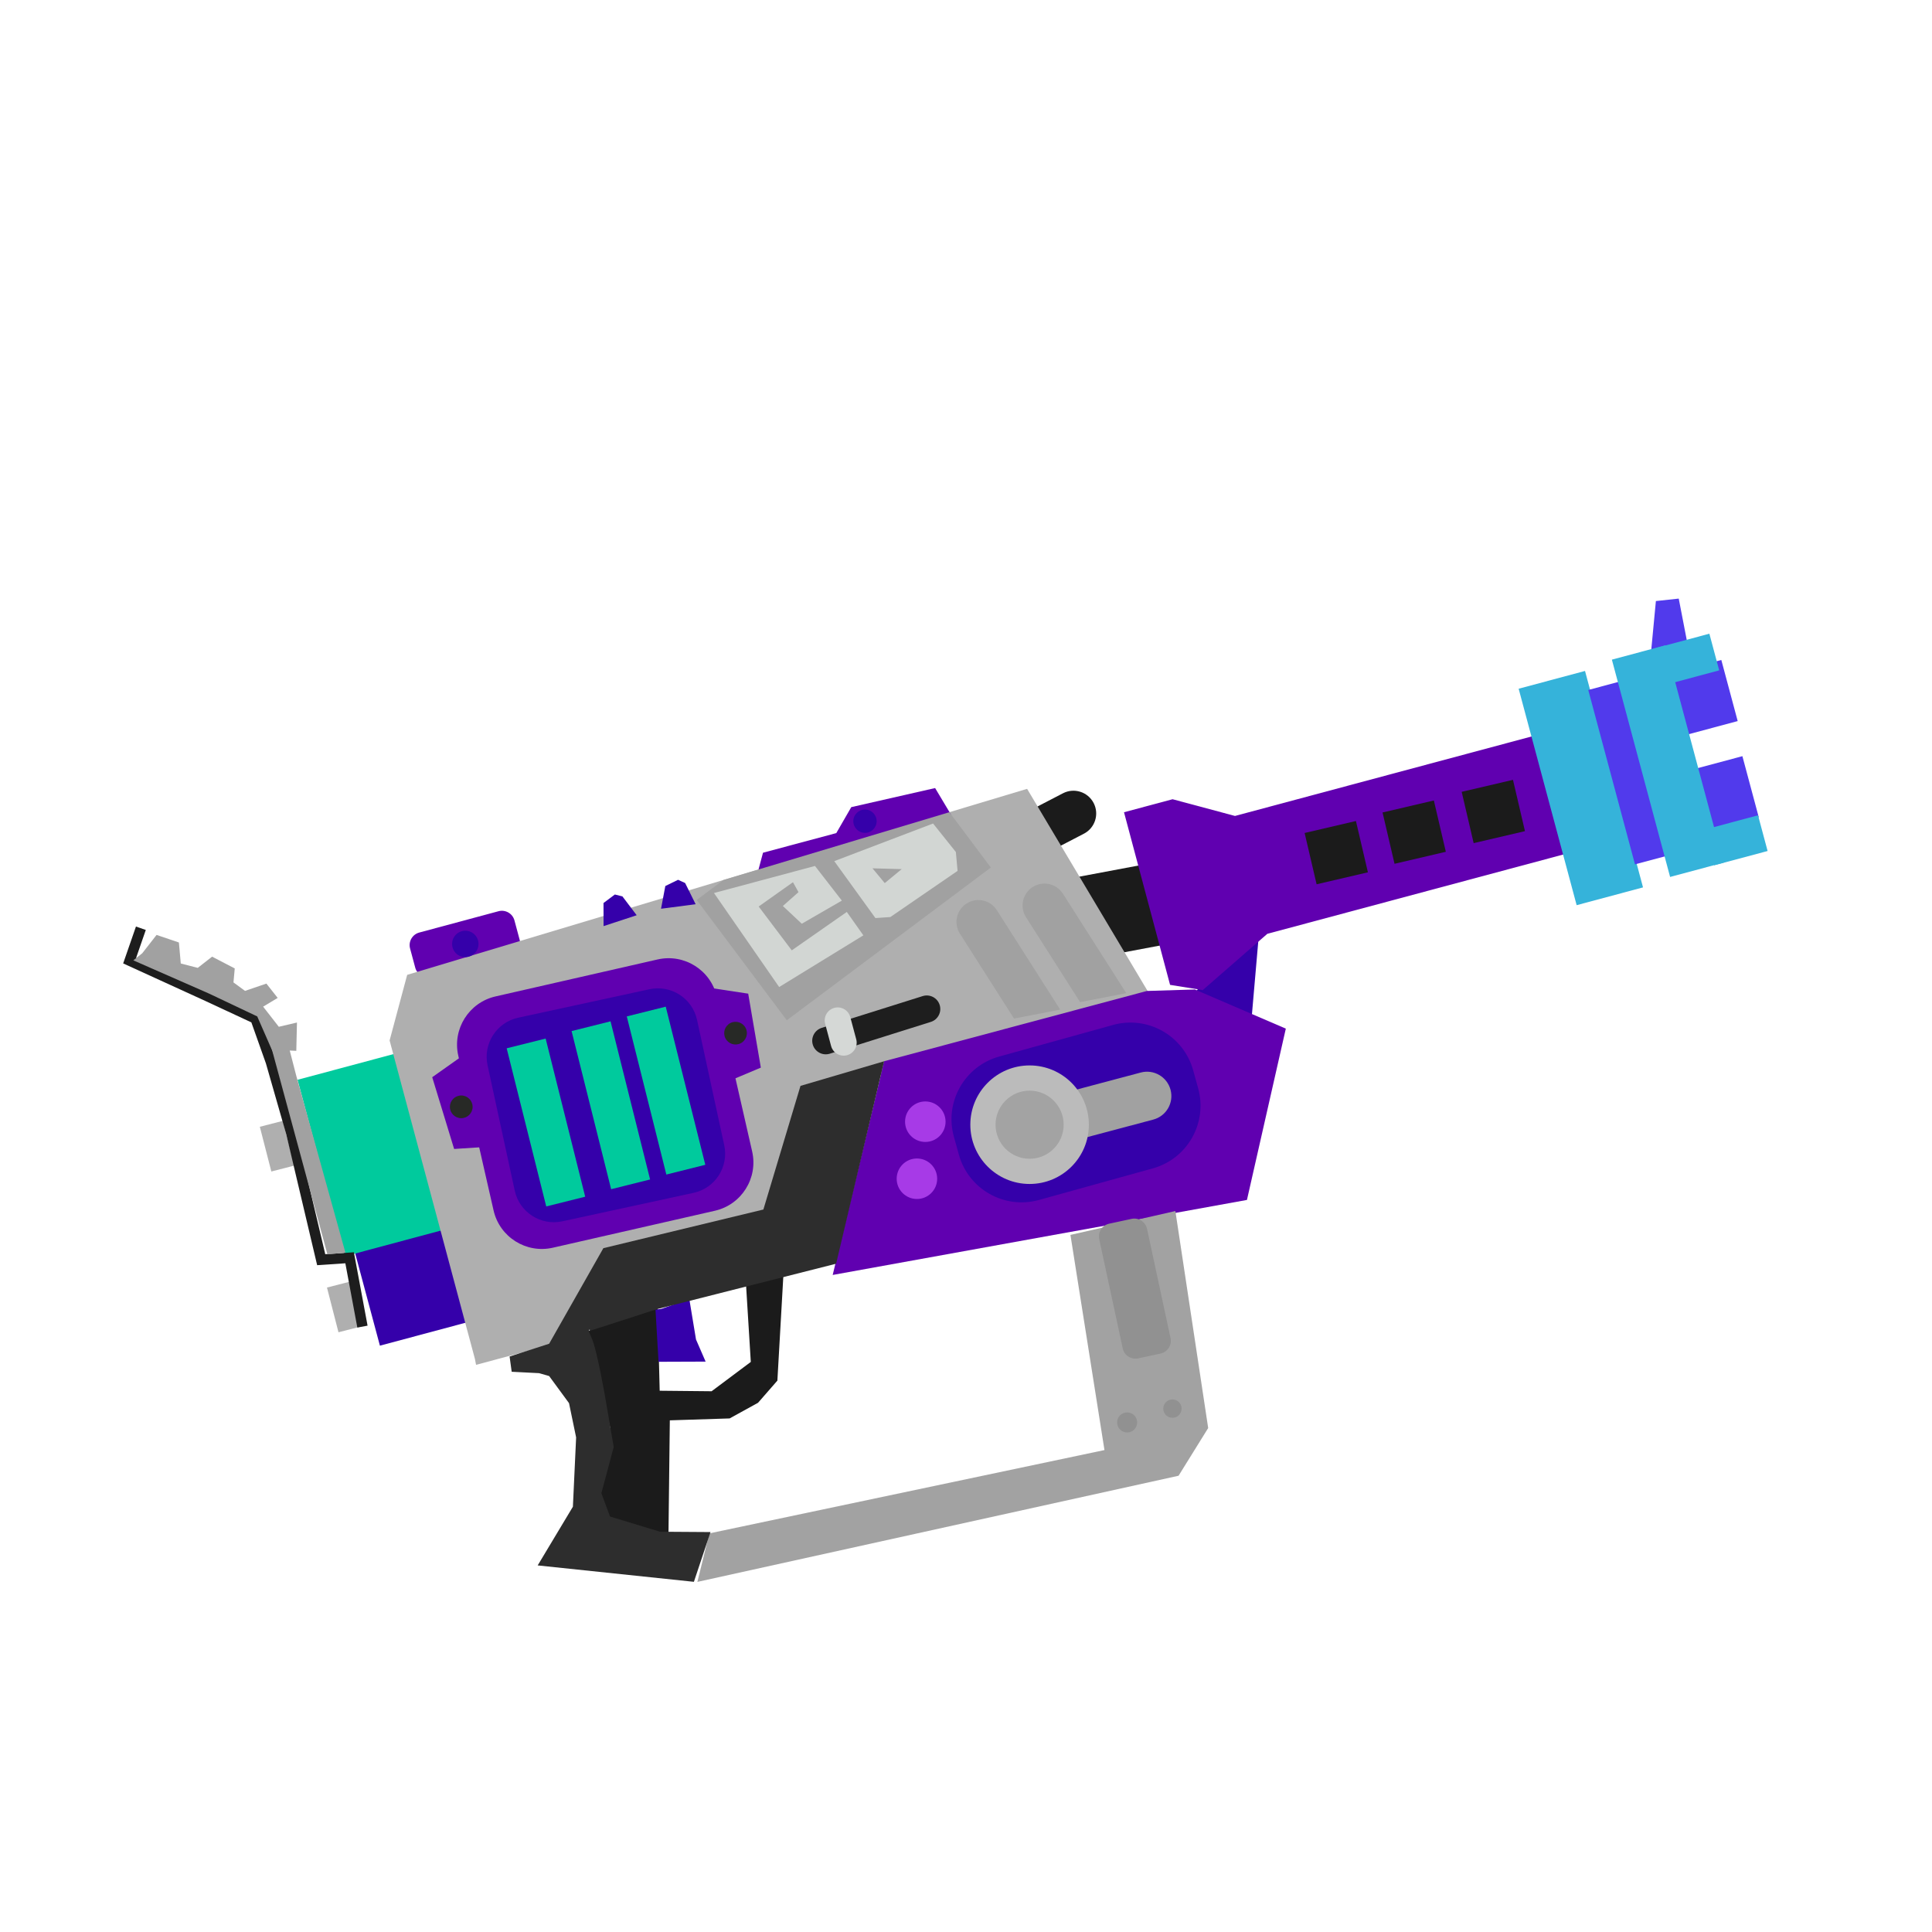
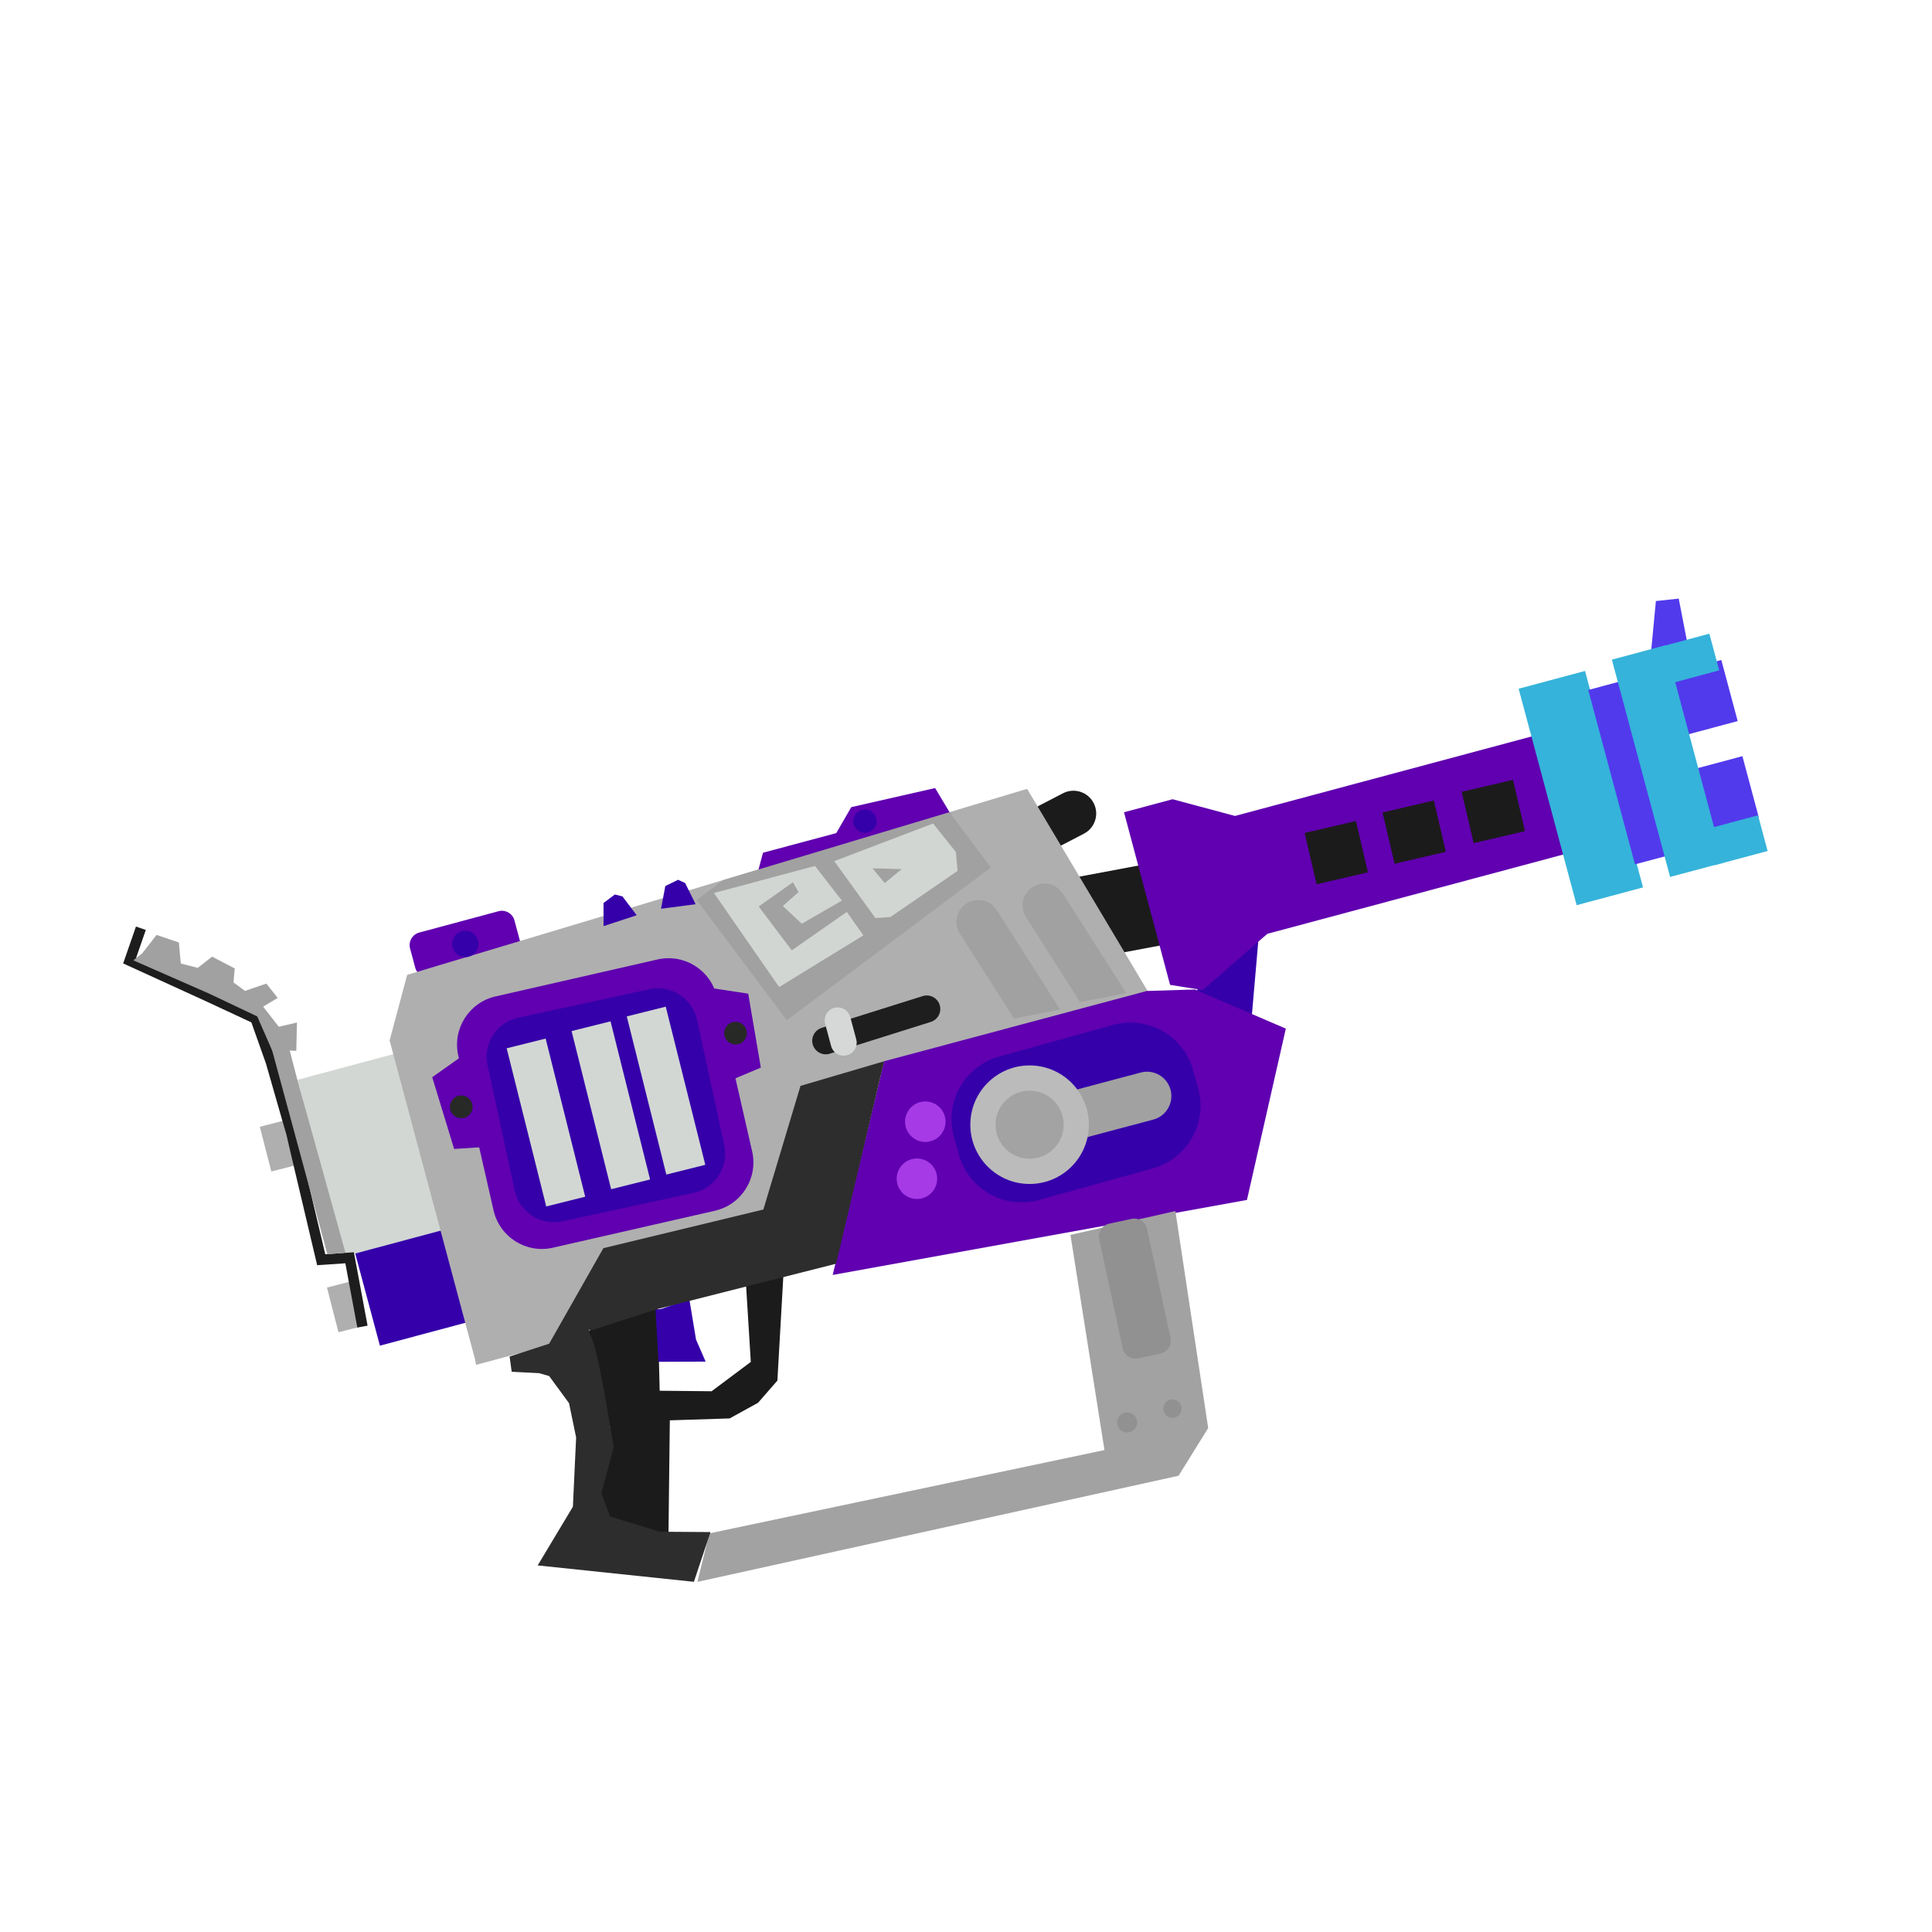
<svg xmlns="http://www.w3.org/2000/svg" xmlns:xlink="http://www.w3.org/1999/xlink" width="256" height="256" viewBox="0 0 67.733 67.733" version="1.1" id="svg5" xml:space="preserve">
  <defs id="defs2">
    <linearGradient id="linearGradient28749">
      <stop style="stop-color:#c5004a;stop-opacity:1;" offset="0" id="stop28747" />
    </linearGradient>
    <linearGradient id="linearGradient28743">
      <stop style="stop-color:#c5004a;stop-opacity:1;" offset="0" id="stop28741" />
    </linearGradient>
    <linearGradient id="linearGradient22782">
      <stop style="stop-color:#bf0047;stop-opacity:1;" offset="0" id="stop22780" />
    </linearGradient>
    <linearGradient id="linearGradient22776">
      <stop style="stop-color:#960034;stop-opacity:1;" offset="0" id="stop22774" />
    </linearGradient>
    <linearGradient id="linearGradient22629">
      <stop style="stop-color:#910032;stop-opacity:1;" offset="0" id="stop22627" />
    </linearGradient>
    <linearGradient id="linearGradient22623">
      <stop style="stop-color:#910032;stop-opacity:1;" offset="0" id="stop22621" />
    </linearGradient>
    <linearGradient id="linearGradient22617">
      <stop style="stop-color:#e41a5b;stop-opacity:1;" offset="0" id="stop22615" />
    </linearGradient>
    <linearGradient id="linearGradient22611">
      <stop style="stop-color:#c5004a;stop-opacity:1;" offset="0" id="stop22609" />
    </linearGradient>
    <linearGradient id="linearGradient22605">
      <stop style="stop-color:#a80040;stop-opacity:1;" offset="0" id="stop22603" />
    </linearGradient>
    <linearGradient id="linearGradient22599">
      <stop style="stop-color:#a80040;stop-opacity:1;" offset="0" id="stop22597" />
    </linearGradient>
    <linearGradient id="linearGradient22593">
      <stop style="stop-color:#3500aa;stop-opacity:1;" offset="0" id="stop22591" />
    </linearGradient>
    <linearGradient id="linearGradient22587">
      <stop style="stop-color:#a80040;stop-opacity:1;" offset="0" id="stop22585" />
    </linearGradient>
    <linearGradient id="linearGradient22581">
      <stop style="stop-color:#aa0041;stop-opacity:1;" offset="0" id="stop22579" />
    </linearGradient>
    <linearGradient id="linearGradient22575">
      <stop style="stop-color:#6000b0;stop-opacity:1;" offset="0" id="stop22573" />
    </linearGradient>
    <linearGradient id="linearGradient22569">
      <stop style="stop-color:#dd195a;stop-opacity:1;" offset="0" id="stop22567" />
    </linearGradient>
    <linearGradient id="linearGradient22563">
      <stop style="stop-color:#a73ae7;stop-opacity:1;" offset="0" id="stop22561" />
    </linearGradient>
    <linearGradient id="linearGradient22557">
      <stop style="stop-color:#ba0045;stop-opacity:1;" offset="0" id="stop22555" />
    </linearGradient>
    <linearGradient id="linearGradient22551">
      <stop style="stop-color:#3500aa;stop-opacity:1;" offset="0" id="stop22549" />
    </linearGradient>
    <linearGradient id="linearGradient15087">
      <stop style="stop-color:#bea600;stop-opacity:1;" offset="0" id="stop15085" />
    </linearGradient>
    <linearGradient id="linearGradient15081">
      <stop style="stop-color:#8e00a0;stop-opacity:1;" offset="0" id="stop15079" />
    </linearGradient>
    <linearGradient id="linearGradient13113">
      <stop style="stop-color:#bea600;stop-opacity:1;" offset="0" id="stop13111" />
    </linearGradient>
    <linearGradient id="linearGradient13107">
      <stop style="stop-color:#bea600;stop-opacity:1;" offset="0" id="stop13105" />
    </linearGradient>
    <linearGradient id="linearGradient7539">
      <stop style="stop-color:#da9c35;stop-opacity:1;" offset="0" id="stop7537" />
    </linearGradient>
    <linearGradient id="linearGradient7533">
      <stop style="stop-color:#d46634;stop-opacity:1;" offset="0" id="stop7531" />
    </linearGradient>
    <linearGradient id="linearGradient7527">
      <stop style="stop-color:#d46634;stop-opacity:1;" offset="0" id="stop7525" />
    </linearGradient>
    <linearGradient id="linearGradient7521">
      <stop style="stop-color:#513aec;stop-opacity:1;" offset="0" id="stop7519" />
    </linearGradient>
    <linearGradient id="linearGradient7515">
      <stop style="stop-color:#da9c35;stop-opacity:1;" offset="0" id="stop7513" />
    </linearGradient>
    <linearGradient id="linearGradient7509">
      <stop style="stop-color:#da9c35;stop-opacity:1;" offset="0" id="stop7507" />
    </linearGradient>
    <linearGradient id="linearGradient7503">
-       <stop style="stop-color:#00ca9d;stop-opacity:1;" offset="0" id="stop7501" />
+       <stop style="stop-color:#d2d7d3;stop-opacity:1;" offset="0" id="stop7501" />
    </linearGradient>
    <linearGradient id="linearGradient7497">
      <stop style="stop-color:#35b3da;stop-opacity:1;" offset="0" id="stop7495" />
    </linearGradient>
    <linearGradient xlink:href="#linearGradient7497" id="linearGradient7499" x1="50.196" y1="44.209" x2="52.136" y2="44.209" gradientUnits="userSpaceOnUse" />
    <linearGradient xlink:href="#linearGradient7497" id="linearGradient7505" x1="48.599" y1="40.907" x2="50.539" y2="40.907" gradientUnits="userSpaceOnUse" />
    <linearGradient xlink:href="#linearGradient7497" id="linearGradient7511" x1="50.196" y1="37.636" x2="52.136" y2="37.636" gradientUnits="userSpaceOnUse" />
    <linearGradient xlink:href="#linearGradient7497" id="linearGradient7517" x1="45.178" y1="41.031" x2="47.586" y2="41.031" gradientUnits="userSpaceOnUse" />
    <linearGradient xlink:href="#linearGradient7521" id="linearGradient7523" x1="57.873" y1="22.11" x2="59.289" y2="22.11" gradientUnits="userSpaceOnUse" />
    <linearGradient xlink:href="#linearGradient7521" id="linearGradient7529" x1="50.362" y1="39.077" x2="52.302" y2="39.077" gradientUnits="userSpaceOnUse" />
    <linearGradient xlink:href="#linearGradient7521" id="linearGradient7535" x1="50.278" y1="42.383" x2="52.218" y2="42.383" gradientUnits="userSpaceOnUse" gradientTransform="translate(-0.0751616,0.1425527)" />
    <linearGradient xlink:href="#linearGradient7521" id="linearGradient7541" x1="47.524" y1="40.942" x2="48.786" y2="40.942" gradientUnits="userSpaceOnUse" />
    <linearGradient xlink:href="#linearGradient7503" id="linearGradient13109" x1="12.67" y1="42.758" x2="14.078" y2="42.758" gradientUnits="userSpaceOnUse" />
    <linearGradient xlink:href="#linearGradient7503" id="linearGradient13115" x1="10.668" y1="42.788" x2="12.075" y2="42.788" gradientUnits="userSpaceOnUse" />
    <linearGradient xlink:href="#linearGradient7503" id="linearGradient15083" x1="8.314" y1="42.821" x2="9.722" y2="42.821" gradientUnits="userSpaceOnUse" />
    <linearGradient xlink:href="#linearGradient7503" id="linearGradient15089" x1="0.279" y1="42.468" x2="3.874" y2="42.468" gradientUnits="userSpaceOnUse" />
    <linearGradient xlink:href="#linearGradient22551" id="linearGradient22553" x1="0.655" y1="47.327" x2="4.036" y2="47.327" gradientUnits="userSpaceOnUse" />
    <linearGradient xlink:href="#linearGradient22551" id="linearGradient22559" x1="22.982" y1="46.641" x2="24.739" y2="46.641" gradientUnits="userSpaceOnUse" />
    <linearGradient xlink:href="#linearGradient22563" id="linearGradient22565" x1="31.436" y1="41.325" x2="32.856" y2="41.325" gradientUnits="userSpaceOnUse" />
    <linearGradient xlink:href="#linearGradient22563" id="linearGradient22571" x1="31.73" y1="39.325" x2="33.15" y2="39.325" gradientUnits="userSpaceOnUse" />
    <linearGradient xlink:href="#linearGradient22575" id="linearGradient22577" x1="29.194" y1="39.694" x2="45.08" y2="39.694" gradientUnits="userSpaceOnUse" />
    <linearGradient xlink:href="#linearGradient22575" id="linearGradient22583" x1="26.587" y1="29.065" x2="33.353" y2="29.065" gradientUnits="userSpaceOnUse" />
    <linearGradient xlink:href="#linearGradient22575" id="linearGradient22589" x1="5.248" y1="36.193" x2="9.036" y2="36.193" gradientUnits="userSpaceOnUse" />
    <linearGradient xlink:href="#linearGradient22593" id="linearGradient22595" x1="21.568" y1="47.668" x2="30.274" y2="47.668" gradientUnits="userSpaceOnUse" />
    <linearGradient xlink:href="#linearGradient22593" id="linearGradient22601" x1="21.159" y1="31.913" x2="22.322" y2="31.913" gradientUnits="userSpaceOnUse" />
    <linearGradient xlink:href="#linearGradient22593" id="linearGradient22607" x1="23.175" y1="31.351" x2="24.387" y2="31.351" gradientUnits="userSpaceOnUse" />
    <linearGradient xlink:href="#linearGradient22575" id="linearGradient22613" x1="7.433" y1="42.44" x2="16.73" y2="42.44" gradientUnits="userSpaceOnUse" />
    <linearGradient xlink:href="#linearGradient22551" id="linearGradient22619" x1="8.789" y1="42.371" x2="16.304" y2="42.371" gradientUnits="userSpaceOnUse" />
    <linearGradient xlink:href="#linearGradient22593" id="linearGradient22625" x1="15.85" y1="33.093" x2="16.775" y2="33.093" gradientUnits="userSpaceOnUse" />
    <linearGradient xlink:href="#linearGradient22593" id="linearGradient22631" x1="29.916" y1="28.79" x2="30.734" y2="28.79" gradientUnits="userSpaceOnUse" />
    <linearGradient xlink:href="#linearGradient22593" id="linearGradient22778" x1="41.803" y1="34.923" x2="44.146" y2="34.923" gradientUnits="userSpaceOnUse" />
    <linearGradient xlink:href="#linearGradient22575" id="linearGradient22784" x1="39.406" y1="30.259" x2="54.852" y2="30.259" gradientUnits="userSpaceOnUse" />
    <linearGradient xlink:href="#linearGradient22575" id="linearGradient28745" x1="25.01" y1="36.256" x2="26.674" y2="36.256" gradientUnits="userSpaceOnUse" />
    <linearGradient xlink:href="#linearGradient22575" id="linearGradient28751" x1="15.152" y1="38.667" x2="17.034" y2="38.667" gradientUnits="userSpaceOnUse" />
  </defs>
  <g id="layer1">
    <rect style="fill:url(#linearGradient22553);fill-opacity:1;stroke:none;stroke-width:0.665;stroke-linecap:round;paint-order:stroke fill markers" id="rect146781" width="3.38" height="3.38" x="0.655" y="45.637" transform="rotate(-15)" />
    <path style="fill:url(#linearGradient22778);stroke:none;stroke-width:0.265px;stroke-linecap:butt;stroke-linejoin:miter;stroke-opacity:1;fill-opacity:1.0" d="m 44.146,32.625 -2.342,2.241 1.943,2.354 z" id="path140275" />
    <rect style="fill:url(#linearGradient7535);fill-opacity:1.0;stroke:none;stroke-width:0.665;stroke-linecap:round;paint-order:stroke fill markers" id="rect147432" width="1.94" height="2.218" x="50.203" y="41.417" transform="rotate(-15)" />
    <rect style="fill:#1b1b1b;fill-opacity:1;stroke:none;stroke-width:0.665;stroke-linecap:round;paint-order:stroke fill markers" id="rect150187" width="3.705" height="1.596" x="17.358" y="41.851" ry="0.798" transform="rotate(-27.4287)" />
    <rect style="fill:#1b1b1b;fill-opacity:1;stroke:none;stroke-width:0.665;stroke-linecap:round;paint-order:stroke fill markers" id="rect150327" width="3.811" height="2.896" x="31.065" y="37.197" ry="0" transform="rotate(-10.64837)" />
    <rect style="fill:url(#linearGradient22589);fill-opacity:1.0;stroke:none;stroke-width:0.665;stroke-linecap:round;paint-order:stroke fill markers" id="rect151898" width="3.789" height="1.608" x="5.248" y="35.389" ry="0.456" transform="rotate(-15.05206)" />
    <rect style="fill:url(#linearGradient15089);fill-opacity:1.0;stroke:none;stroke-width:0.665;stroke-linecap:round;paint-order:stroke fill markers" id="rect146783" width="3.595" height="6.406" x="0.279" y="39.266" transform="rotate(-15)" />
    <path style="fill:#afafaf;stroke:none;stroke-width:0.265px;stroke-linecap:butt;stroke-linejoin:miter;stroke-opacity:1;fill-opacity:1" d="m 16.649,47.638 -2.99,-11.161 0.616,-2.3 21.734,-6.521 4.335,7.272 -9.311,2.495 -3.543,5.874 -8.094,3.827 -2.706,0.725 z" id="path136908" />
    <path style="fill:url(#linearGradient22577);fill-opacity:1;stroke:none;stroke-width:0.265px;stroke-linecap:butt;stroke-linejoin:miter;stroke-opacity:1" d="m 30.995,37.206 -1.802,7.492 14.523,-2.63 1.363,-6.006 -3.19,-1.372 -1.678,0.051 z" id="path138975" />
    <rect style="fill:url(#linearGradient22595);stroke-width:0.365;stroke-linecap:round;stroke-opacity:0.999;paint-order:stroke fill markers;fill-opacity:1" id="rect172423" width="8.706" height="5.218" x="21.568" y="45.059" ry="2.282" transform="rotate(-15.50946)" />
    <rect style="fill:#a1a1a1;fill-opacity:1;stroke:none;stroke-width:0.665;stroke-linecap:round;paint-order:stroke fill markers" id="rect150064" width="4.402" height="1.707" x="25.444" y="46.613" ry="0.853" transform="rotate(-14.88516)" />
    <path id="rect136962" style="fill:#a1a1a1;fill-opacity:1;stroke-width:0.665;stroke-linecap:round;paint-order:stroke fill markers" d="M 11.959 45.033 C 11.843 44.963 11.706 44.922 11.56 44.922 C 11.135 44.922 10.793 45.265 10.793 45.689 L 10.794 49.218 L 12.327 49.824 L 12.327 45.689 C 12.327 45.41 12.18 45.167 11.959 45.033 z " transform="rotate(-32.5031)" />
    <path id="path137709" style="fill:#a1a1a1;fill-opacity:1;stroke-width:0.665;stroke-linecap:round;paint-order:stroke fill markers" d="m 36.6,30.976 c -0.136,0.003 -0.272,0.042 -0.395,0.121 -0.358,0.228 -0.463,0.701 -0.235,1.059 l 1.897,2.976 1.619,-0.313 -2.222,-3.487 c -0.15,-0.235 -0.405,-0.361 -0.664,-0.356 z" />
    <rect style="fill:url(#linearGradient22613);fill-opacity:1.0;stroke-width:0.823;stroke-linecap:round;paint-order:stroke fill markers" id="rect138668" width="9.298" height="9.036" x="7.433" y="37.922" ry="1.736" transform="rotate(-12.85011)" />
    <rect style="fill:url(#linearGradient22619);fill-opacity:1.0;stroke-width:0.665;stroke-linecap:round;paint-order:stroke fill markers" id="rect137711" width="7.515" height="7.304" x="8.789" y="38.719" ry="1.404" transform="rotate(-12.2367)" />
    <rect style="fill:url(#linearGradient15083);fill-opacity:1.0;stroke-width:0.665;stroke-linecap:round;paint-order:stroke fill markers" id="rect138524" width="1.408" height="5.715" x="8.314" y="39.964" ry="0" transform="rotate(-14.04392)" />
    <rect style="fill:url(#linearGradient13115);fill-opacity:1.0;stroke-width:0.665;stroke-linecap:round;paint-order:stroke fill markers" id="rect138664" width="1.408" height="5.715" x="10.668" y="39.93" ry="0" transform="rotate(-14.04392)" />
    <rect style="fill:url(#linearGradient13109);fill-opacity:1.0;stroke-width:0.665;stroke-linecap:round;paint-order:stroke fill markers" id="rect138666" width="1.408" height="5.715" x="12.67" y="39.901" ry="0" transform="rotate(-14.04392)" />
    <circle style="fill:url(#linearGradient22571);fill-opacity:1.0;stroke-width:0.665;stroke-linecap:round;paint-order:stroke fill markers" id="path139029" cx="32.44" cy="39.325" r="0.71" />
    <circle style="fill:url(#linearGradient22565);fill-opacity:1.0;stroke-width:0.665;stroke-linecap:round;paint-order:stroke fill markers" id="circle140273" cx="32.146" cy="41.325" r="0.71" />
    <path style="fill:url(#linearGradient22784);stroke:none;stroke-width:0.265px;stroke-linecap:butt;stroke-linejoin:miter;stroke-opacity:1;fill-opacity:1.0" d="m 41.021,34.528 1.145,0.183 2.265,-1.973 10.42,-2.792 -1.109,-4.139 -10.445,2.799 -2.188,-0.586 -1.703,0.456 z" id="path140829" />
    <rect style="fill:#1b1b1b;fill-opacity:1;stroke-width:0.665;stroke-linecap:round;paint-order:stroke fill markers" id="rect140937" width="1.847" height="1.847" x="37.898" y="38.84" transform="rotate(-13.14556)" />
    <rect style="fill:#1b1b1b;fill-opacity:1;stroke-width:0.665;stroke-linecap:round;paint-order:stroke fill markers" id="rect141422" width="1.847" height="1.847" x="40.722" y="38.761" transform="rotate(-13.14556)" />
    <rect style="fill:#1b1b1b;fill-opacity:1;stroke-width:0.665;stroke-linecap:round;paint-order:stroke fill markers" id="rect141424" width="1.847" height="1.847" x="43.588" y="38.687" transform="rotate(-13.14556)" />
    <path style="fill:url(#linearGradient22583);stroke:none;stroke-width:0.265px;stroke-linecap:butt;stroke-linejoin:miter;stroke-opacity:1;fill-opacity:1.0" d="m 33.353,28.581 -0.569,-0.953 -2.94,0.669 -0.525,0.91 -2.569,0.688 -0.163,0.607 z" id="path152907" />
    <path id="rect150381" style="fill:#a1a1a1;fill-opacity:1;stroke:none;stroke-width:0.665;stroke-linecap:round;paint-order:stroke fill markers" d="M 9.584 42.741 L 1.815 39.896 L 0.647 39.896 L 0.648 45.165 L 9.584 45.165 L 9.584 42.741 z " transform="rotate(-36.81546)" />
    <path style="fill:#d2d6d3;stroke:none;stroke-width:0.265px;stroke-linecap:butt;stroke-linejoin:miter;stroke-opacity:1;fill-opacity:1" d="m 28.109,32.385 1.405,-0.811 -0.942,-1.215 -3.541,0.949 2.285,3.296 2.952,-1.812 -0.58,-0.821 -1.93,1.347 -1.16,-1.537 1.202,-0.852 0.194,0.348 -0.548,0.486 z" id="path141426" />
    <path id="path141428" style="fill:#d2d6d3;stroke:none;stroke-width:0.265px;stroke-linecap:butt;stroke-linejoin:miter;stroke-opacity:1;fill-opacity:1" d="M 32.712 28.871 L 29.248 30.19 L 30.691 32.186 L 31.214 32.15 L 33.571 30.532 L 33.511 29.87 L 32.712 28.871 z M 30.588 30.442 L 31.612 30.47 L 31.018 30.96 L 30.588 30.442 z " />
    <path style="fill:url(#linearGradient28751);stroke:none;stroke-width:0.265px;stroke-linecap:butt;stroke-linejoin:miter;stroke-opacity:1;fill-opacity:1.0" d="m 16.161,37.052 -1.008,0.713 0.768,2.516 1.113,-0.074 z" id="path145323" />
    <circle style="fill:#272926;fill-opacity:1;stroke:none;stroke-width:0.665;stroke-linecap:round;paint-order:stroke fill markers" id="path145377" cx="16.171" cy="38.804" r="0.398" />
    <path style="fill:url(#linearGradient28745);fill-opacity:1.0;stroke:none;stroke-width:0.265px;stroke-linecap:butt;stroke-linejoin:miter;stroke-opacity:1" d="m 25.01,34.651 1.221,0.185 0.443,2.593 -1.028,0.433 z" id="path146698" />
    <circle style="fill:#272926;fill-opacity:1;stroke:none;stroke-width:0.665;stroke-linecap:round;paint-order:stroke fill markers" id="circle146700" cx="-6.79" cy="43.941" r="0.398" transform="matrix(-0.8936508,0.448763,0.448763,0.8936508,0,0)" />
    <rect style="fill:url(#linearGradient7517);fill-opacity:1.0;stroke:none;stroke-width:0.665;stroke-linecap:round;paint-order:stroke fill markers" id="rect147004" width="2.409" height="7.856" x="45.178" y="37.103" transform="rotate(-15)" />
    <rect style="fill:url(#linearGradient7541);fill-opacity:1.0;stroke:none;stroke-width:0.665;stroke-linecap:round;paint-order:stroke fill markers" id="rect147213" width="1.262" height="6.329" x="47.524" y="37.777" transform="rotate(-15)" />
    <rect style="fill:url(#linearGradient7529);fill-opacity:1.0;stroke:none;stroke-width:0.665;stroke-linecap:round;paint-order:stroke fill markers" id="rect147223" width="1.94" height="2.218" x="50.362" y="37.968" transform="rotate(-15)" />
    <path style="fill:url(#linearGradient7523);stroke:none;stroke-width:0.265px;stroke-linecap:butt;stroke-linejoin:miter;stroke-opacity:1;fill-opacity:1" d="m 59.289,23.235 -0.435,-2.249 -0.801,0.086 -0.181,1.905 z" id="path147434" />
    <rect style="fill:url(#linearGradient7505);fill-opacity:1.0;stroke:none;stroke-width:0.665;stroke-linecap:round;paint-order:stroke fill markers" id="rect147217" width="1.94" height="7.887" x="48.599" y="36.964" transform="rotate(-15)" />
    <rect style="fill:url(#linearGradient7499);fill-opacity:1;stroke:none;stroke-width:0.665;stroke-linecap:round;paint-order:stroke fill markers" id="rect147219" width="1.94" height="1.296" x="50.196" y="43.561" transform="rotate(-15)" />
    <rect style="fill:url(#linearGradient7511);fill-opacity:1.0;stroke:none;stroke-width:0.665;stroke-linecap:round;paint-order:stroke fill markers" id="rect147221" width="1.94" height="1.331" x="50.196" y="36.97" transform="rotate(-15)" />
    <g id="g150010" transform="translate(-5.117845,0.6242097)">
      <circle style="fill:#bbbbbb;fill-opacity:1;stroke:none;stroke-width:0.665;stroke-linecap:round;paint-order:stroke fill markers" id="path149030" cx="41.214" cy="38.806" r="2.078" />
      <circle style="fill:#a3a3a3;fill-opacity:1;stroke:none;stroke-width:0.382;stroke-linecap:round;paint-order:stroke fill markers" id="circle149929" cx="41.214" cy="38.806" r="1.194" />
    </g>
    <rect style="fill:#1e1e1e;fill-opacity:1;stroke:none;stroke-width:0.665;stroke-linecap:round;paint-order:stroke fill markers" id="rect150433" width="4.661" height="0.949" x="16.19" y="43.02" ry="0.475" transform="rotate(-17.46485)" />
    <rect style="fill:#d5d8d6;fill-opacity:1;stroke:none;stroke-width:0.665;stroke-linecap:round;paint-order:stroke fill markers" id="rect151108" width="0.912" height="1.718" x="18.653" y="41.701" ry="0.456" transform="rotate(-15)" />
    <circle style="fill:url(#linearGradient22625);fill-opacity:1.0;stroke:none;stroke-width:0.665;stroke-linecap:round;paint-order:stroke fill markers" id="path152435" cx="16.313" cy="33.093" r="0.463" />
    <path style="fill:url(#linearGradient22601);stroke:none;stroke-width:0.265px;stroke-linecap:butt;stroke-linejoin:miter;stroke-opacity:1;fill-opacity:1.0" d="m 21.16,32.468 -0.002,-0.81 0.398,-0.298 0.265,0.066 0.5,0.661 z" id="path152696" />
    <path style="fill:url(#linearGradient22607);fill-opacity:1.0;stroke:none;stroke-width:0.265px;stroke-linecap:butt;stroke-linejoin:miter;stroke-opacity:1" d="m 23.175,31.859 0.15,-0.796 0.447,-0.219 0.248,0.114 0.368,0.743 z" id="path152905" />
    <circle style="fill:url(#linearGradient22631);fill-opacity:1.0;stroke:none;stroke-width:0.587;stroke-linecap:round;paint-order:stroke fill markers" id="circle153047" cx="30.325" cy="28.79" r="0.409" />
    <path style="fill:#a2a2a2;stroke:none;stroke-width:0.265px;stroke-linecap:butt;stroke-linejoin:miter;stroke-opacity:1;fill-opacity:1" d="m 37.528,43.294 1.193,7.543 -13.852,2.921 -0.42,1.701 16.87,-3.722 1.038,-1.672 -1.15,-7.608 z" id="path153049" />
    <rect style="fill:#919191;fill-opacity:1;stroke:none;stroke-width:0.665;stroke-linecap:round;paint-order:stroke fill markers" id="rect153103" width="1.715" height="4.83" x="28.539" y="50.119" ry="0.456" transform="rotate(-12.14011)" />
    <circle style="fill:#919191;fill-opacity:1;stroke:none;stroke-width:0.665;stroke-linecap:round;paint-order:stroke fill markers" id="path153709" cx="39.516" cy="49.869" r="0.352" />
    <circle style="fill:#919191;fill-opacity:1;stroke:none;stroke-width:0.665;stroke-linecap:round;paint-order:stroke fill markers" id="path153711" cx="41.104" cy="49.384" r="0.322" />
    <path style="fill:#1b1b1b;fill-opacity:1;stroke:none;stroke-width:0.265px;stroke-linecap:butt;stroke-linejoin:miter;stroke-opacity:1" d="m 20.735,53.244 0.669,-3.138 -0.805,-3.433 2.446,-1.163 0.083,3.247 1.82,0.018 1.374,-1.028 -0.189,-3.058 1.343,-0.185 -0.222,3.898 -0.678,0.777 -0.997,0.549 -2.096,0.067 -0.052,4.415 z" id="path153713" />
    <path style="fill:url(#linearGradient22559);stroke:none;stroke-width:0.265px;stroke-linecap:butt;stroke-linejoin:miter;stroke-opacity:1;fill-opacity:1.0" d="m 23.195,45.884 0.971,-0.343 0.235,1.42 0.337,0.775 -1.651,0.006 -0.106,-1.827 z" id="path153792" />
    <path style="fill:#2d2d2d;fill-opacity:1;stroke:none;stroke-width:0.265px;stroke-linecap:butt;stroke-linejoin:miter;stroke-opacity:1" d="m 28.064,38.069 -1.301,4.335 -5.61,1.355 -1.901,3.35 -1.386,0.448 0.073,0.535 0.961,0.049 0.352,0.101 0.697,0.95 0.249,1.201 -0.113,2.43 -1.235,2.058 5.477,0.575 0.582,-1.744 -1.769,-0.012 -1.752,-0.532 -0.305,-0.818 0.433,-1.62 -0.28,-1.638 c 0,0 -0.303,-1.781 -0.497,-2.189 -0.194,-0.408 -0.026,-0.257 -0.026,-0.257 l 2.328,-0.752 6.272,-1.59 1.681,-7.097 z" id="path159460" />
    <rect style="fill:#afafaf;fill-opacity:1;stroke:none;stroke-width:0.665;stroke-linecap:round;paint-order:stroke fill markers" id="rect161515" width="0.83" height="1.619" x="-1.023" y="40.527" ry="0" transform="rotate(-14.4311)" />
    <rect style="fill:#afafaf;fill-opacity:1;stroke:none;stroke-width:0.665;stroke-linecap:round;paint-order:stroke fill markers" id="rect161517" width="0.83" height="1.619" x="-0.148" y="46.572" ry="0" transform="rotate(-14.4311)" />
    <path style="fill:none;stroke:#1d1d1d;stroke-width:0.365;stroke-linecap:butt;stroke-linejoin:miter;stroke-dasharray:none;stroke-opacity:0.999" d="M 12.707,46.509 12.257,44.096 11.261,44.163 10.212,39.721 9.497,37.227 8.959,35.71 7.277,34.927 4.545,33.679 4.939,32.543" id="path161519" />
    <path style="fill:#a1a1a1;fill-opacity:0.996;stroke:none;stroke-width:0.265px;stroke-linecap:butt;stroke-linejoin:miter;stroke-opacity:1" d="m 4.987,33.42 0.502,-0.643 0.783,0.265 0.066,0.737 0.595,0.153 0.503,-0.393 0.794,0.413 -0.045,0.49 0.405,0.297 0.749,-0.256 0.396,0.502 -0.51,0.307 0.55,0.705 0.636,-0.149 -0.023,0.993 -0.23,-0.011 0.228,0.883 1.724,6.203 -0.631,0.059 L 9.544,36.835 9.018,35.634 7.319,34.829 5.327,33.955 4.674,33.668 Z" id="path167731" />
  </g>
</svg>
